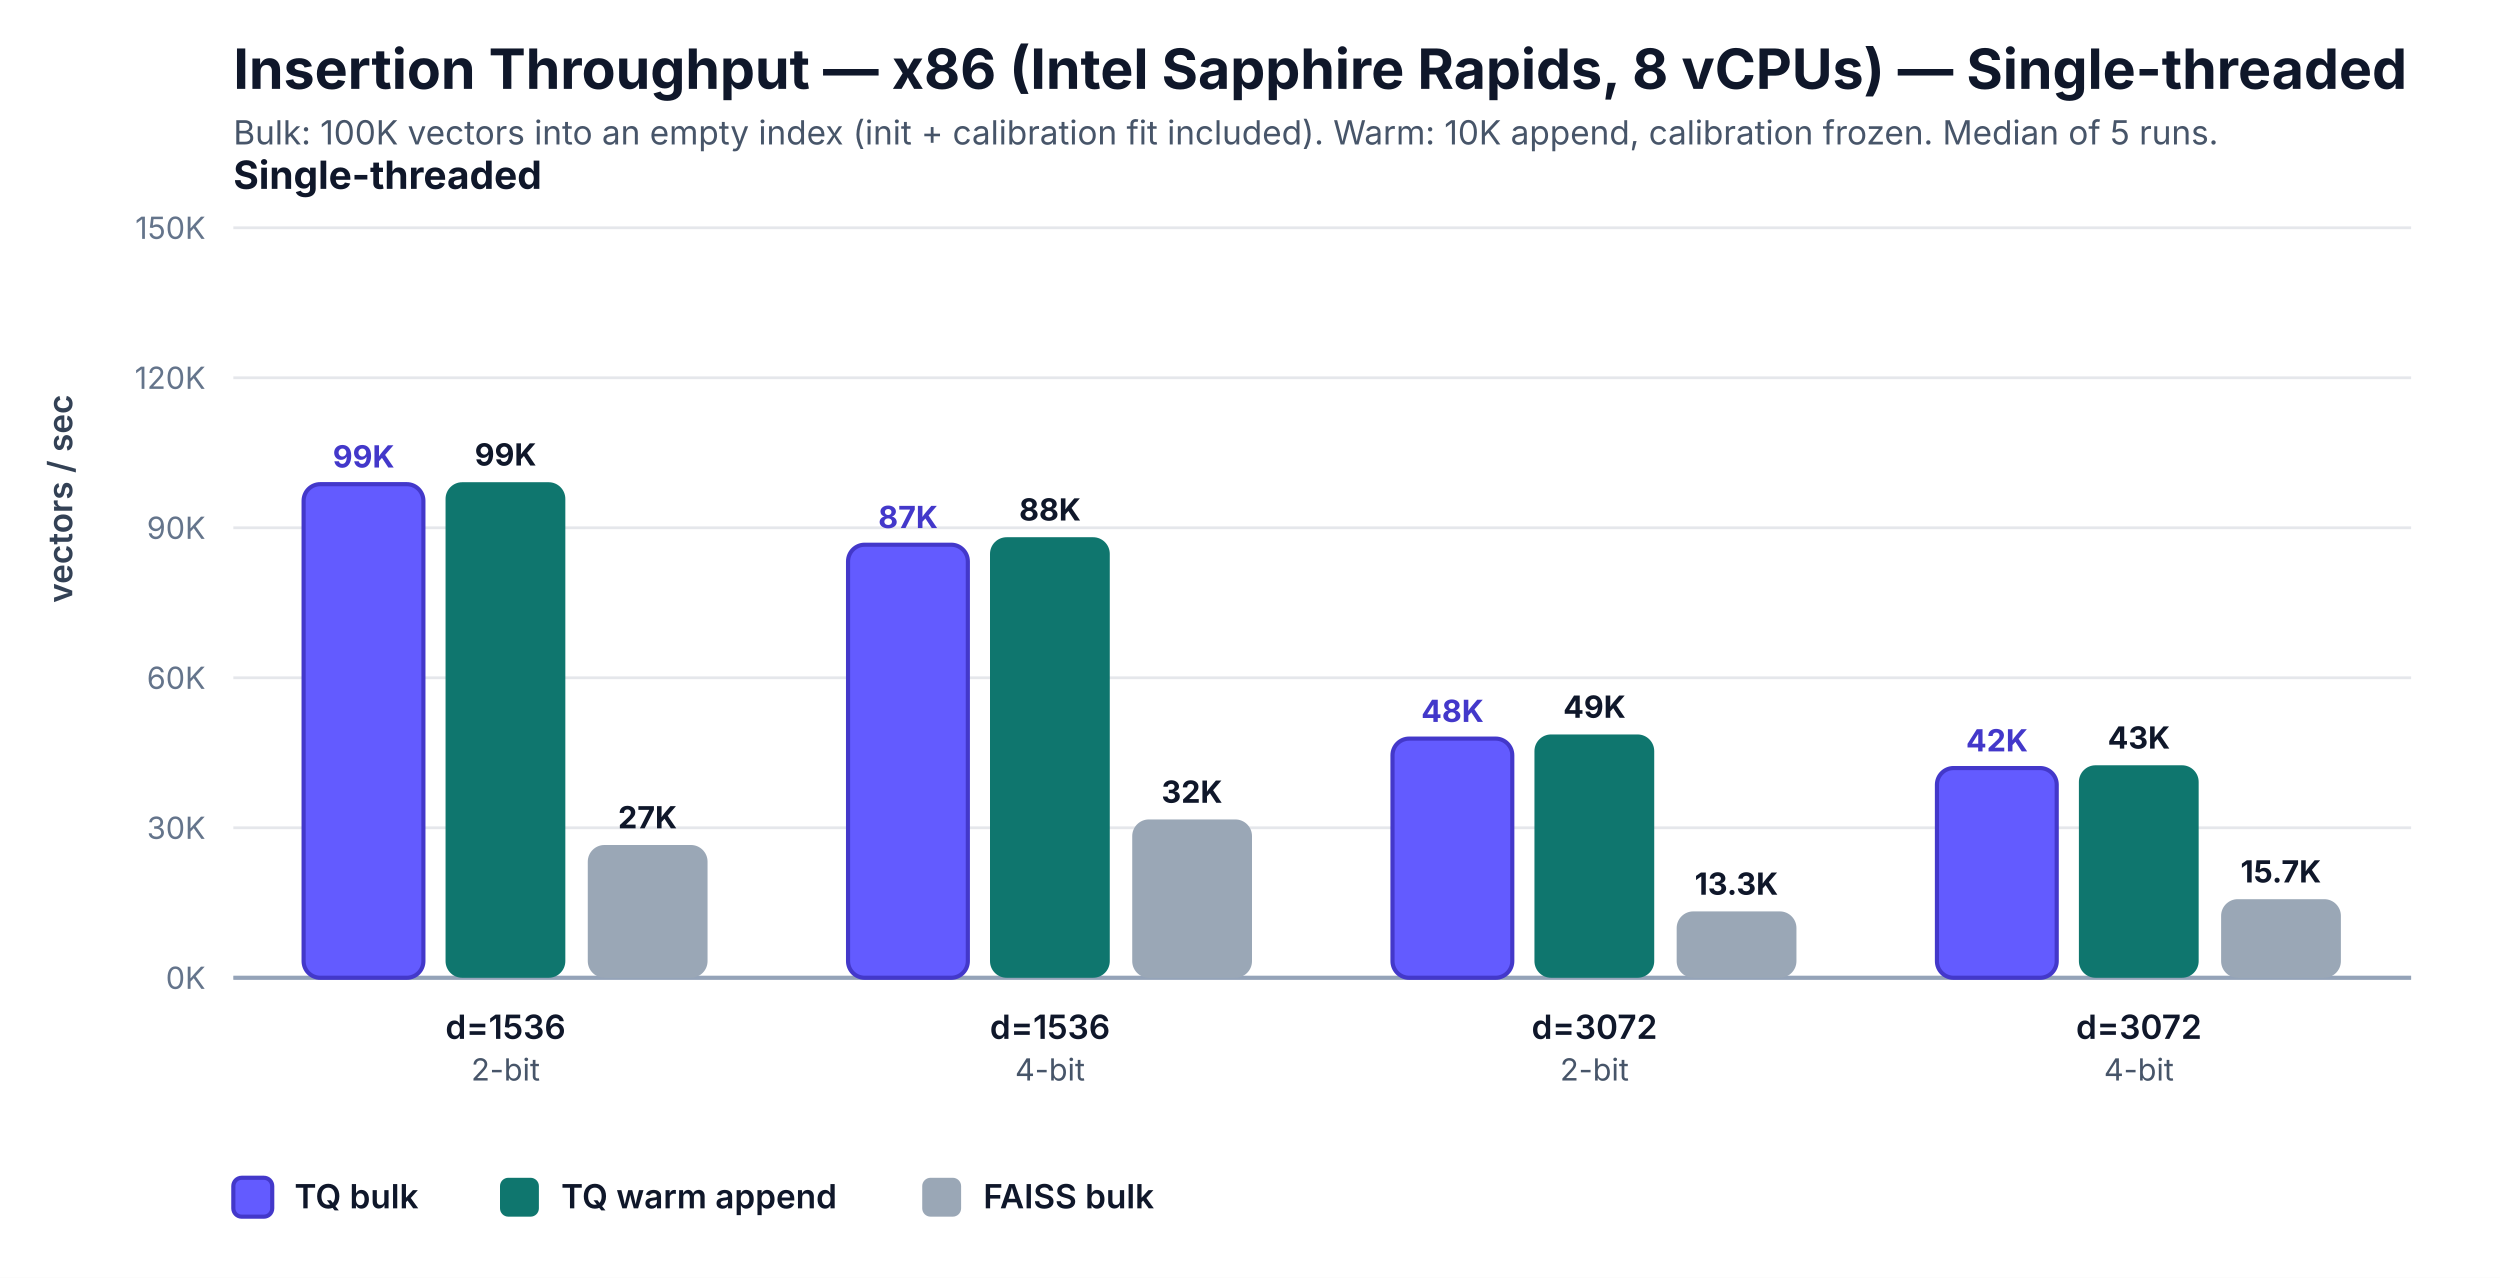
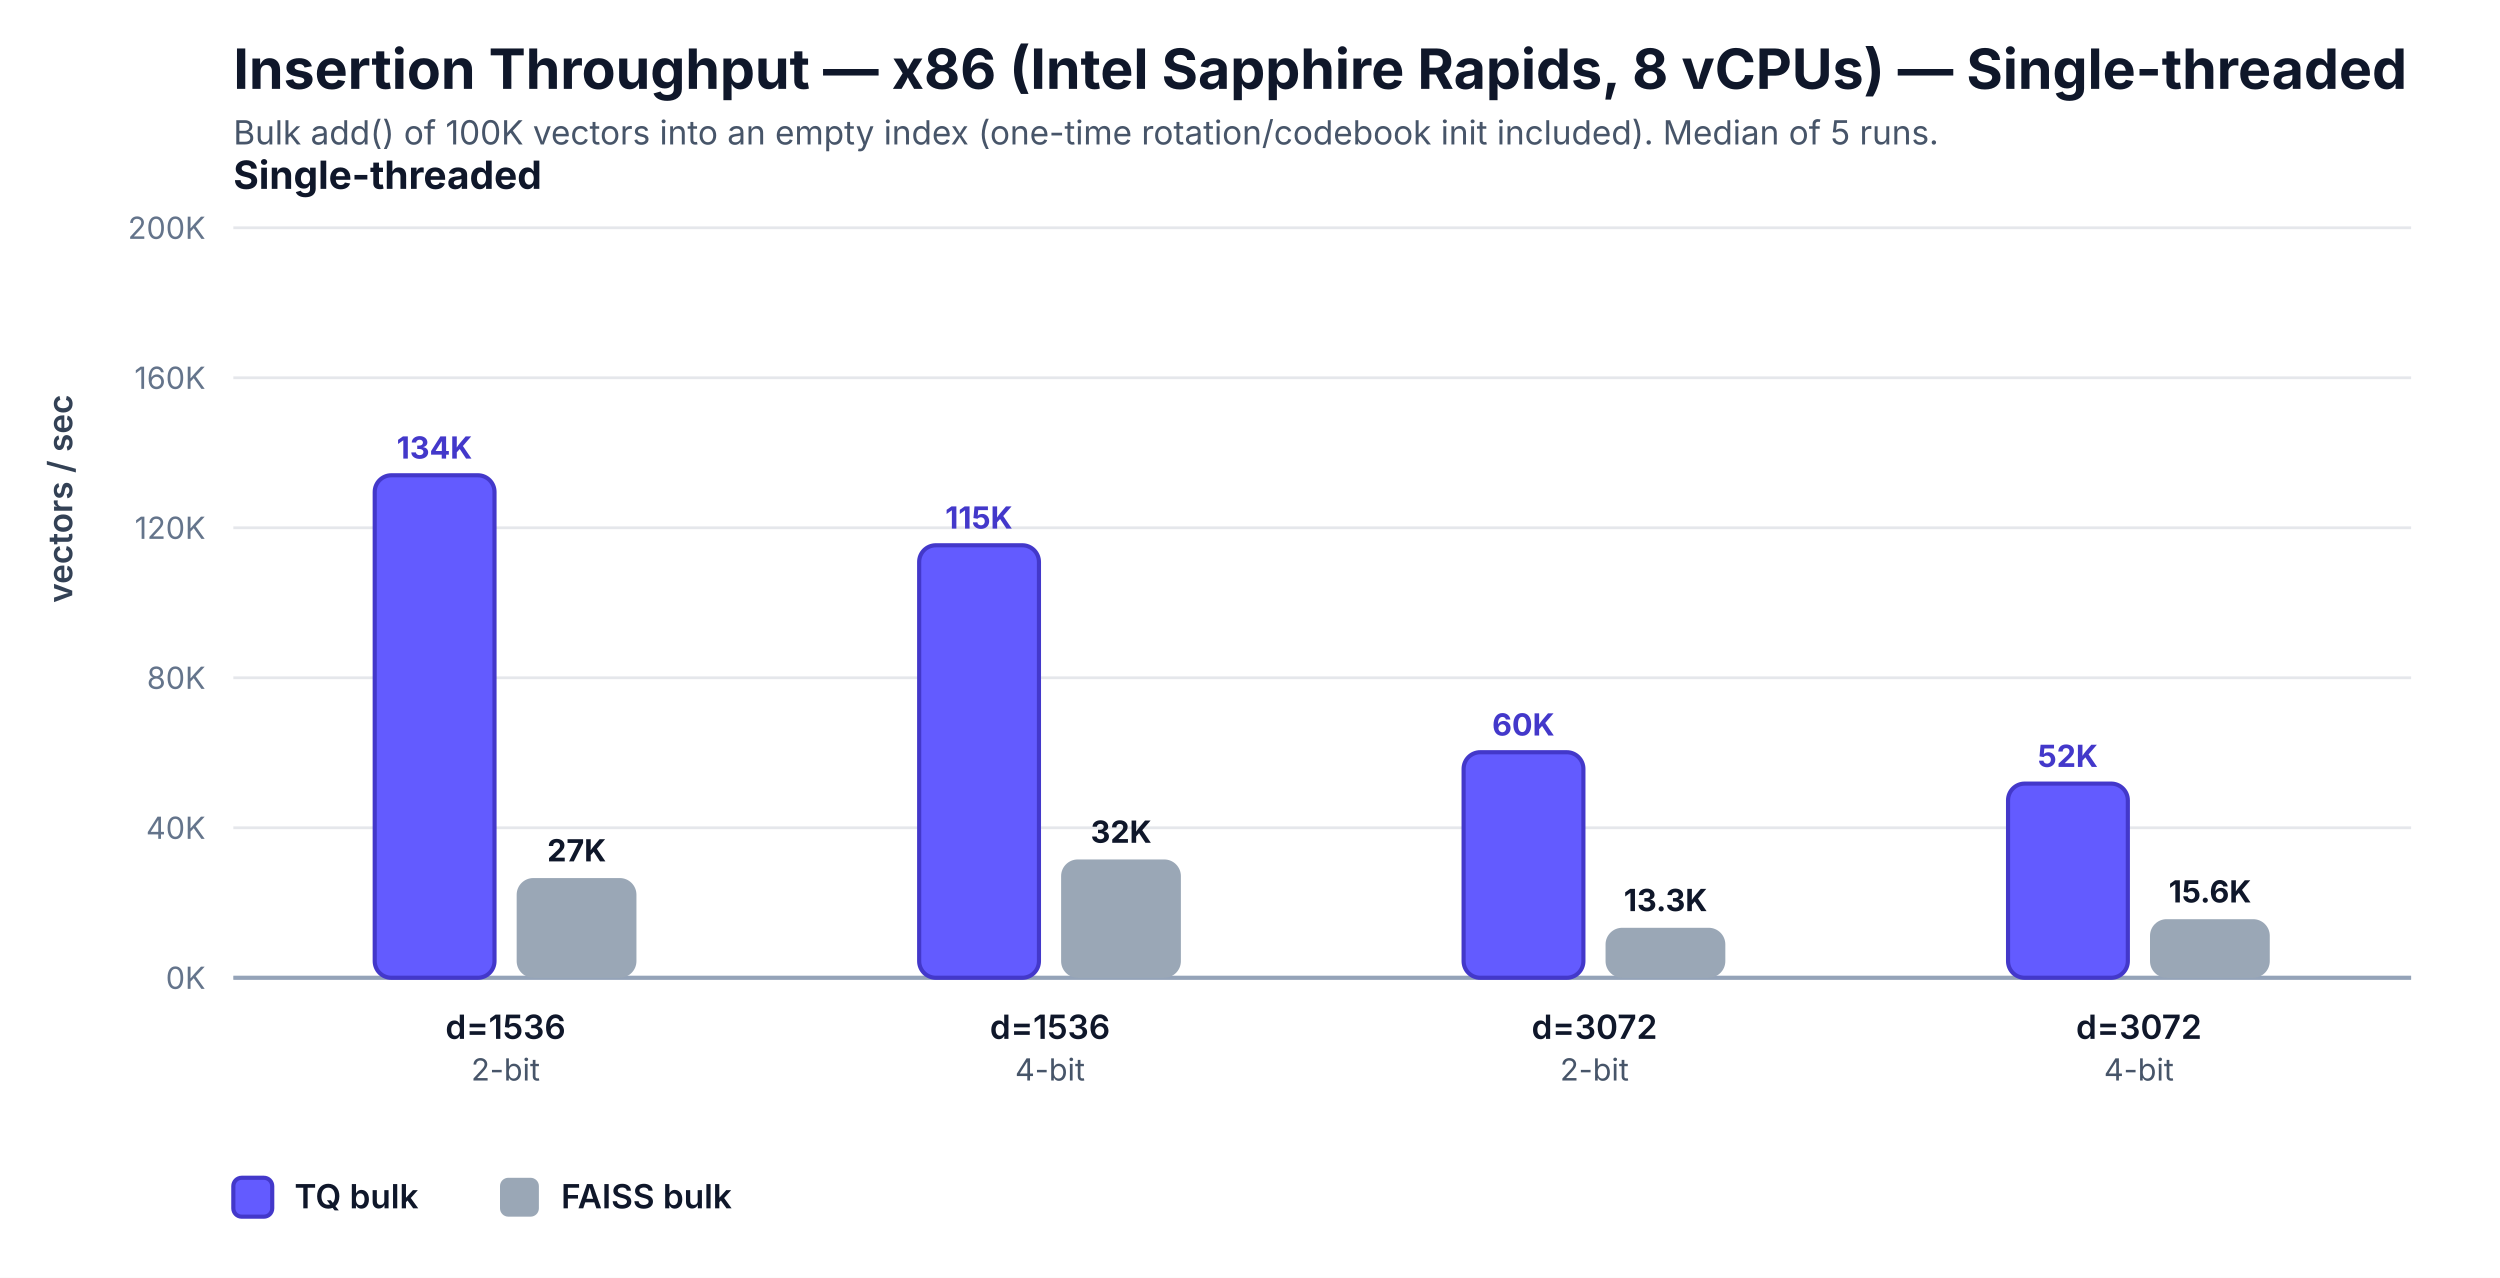
<svg xmlns="http://www.w3.org/2000/svg" width="900" height="460" viewBox="0 0 900 460" role="img" aria-label="Insertion Throughput — x86 (Intel Sapphire Rapids, 8 vCPUs) — Single-threaded">
  <style>
  .title { font: 700 20px -apple-system, BlinkMacSystemFont, "Segoe UI", sans-serif; fill: #0f172a; }
  .subtitle { font: 400 12px -apple-system, BlinkMacSystemFont, "Segoe UI", sans-serif; fill: #475569; }
  .panel { font: 700 14px -apple-system, BlinkMacSystemFont, "Segoe UI", sans-serif; fill: #0f172a; }
  .label { font: 600 12px -apple-system, BlinkMacSystemFont, "Segoe UI", sans-serif; fill: #0f172a; }
  .secondary { font: 400 11px -apple-system, BlinkMacSystemFont, "Segoe UI", sans-serif; fill: #475569; }
  .tick { font: 400 11px -apple-system, BlinkMacSystemFont, "Segoe UI", sans-serif; fill: #64748b; }
  .value { font: 700 11px -apple-system, BlinkMacSystemFont, "Segoe UI", sans-serif; fill: #0f172a; }
  .value-accent { font: 700 11px -apple-system, BlinkMacSystemFont, "Segoe UI", sans-serif; fill: #4338ca; }
  .axis { font: 600 12px -apple-system, BlinkMacSystemFont, "Segoe UI", sans-serif; fill: #334155; }
  .legend { font: 600 12px -apple-system, BlinkMacSystemFont, "Segoe UI", sans-serif; fill: #0f172a; }
</style>
  <rect width="100%" height="100%" fill="#ffffff" />
  <text x="84" y="32" class="title">Insertion Throughput — x86 (Intel Sapphire Rapids, 8 vCPUs) — Single-threaded</text>
-   <text x="84" y="52" class="subtitle">Bulk: 100K vectors into an empty index (init + calibration fit included). Warm: 10K append, calibration frozen. Median of 5 runs.</text>
+   <text x="84" y="52" class="subtitle">Bulk add() of 100K vectors into an empty index (one-time rotation/codebook init included). Median of 5 runs.</text>
  <line x1="84" y1="352.0" x2="868" y2="352.0" stroke="#e5e7eb" stroke-width="1" />
  <text x="74" y="356.0" text-anchor="end" class="tick">0K</text>
  <line x1="84" y1="298.0" x2="868" y2="298.0" stroke="#e5e7eb" stroke-width="1" />
-   <text x="74" y="302.0" text-anchor="end" class="tick">30K</text>
+   <text x="74" y="302.0" text-anchor="end" class="tick">40K</text>
  <line x1="84" y1="244.0" x2="868" y2="244.0" stroke="#e5e7eb" stroke-width="1" />
-   <text x="74" y="248.0" text-anchor="end" class="tick">60K</text>
+   <text x="74" y="248.0" text-anchor="end" class="tick">80K</text>
  <line x1="84" y1="190.0" x2="868" y2="190.0" stroke="#e5e7eb" stroke-width="1" />
-   <text x="74" y="194.0" text-anchor="end" class="tick">90K</text>
+   <text x="74" y="194.0" text-anchor="end" class="tick">120K</text>
  <line x1="84" y1="136.0" x2="868" y2="136.0" stroke="#e5e7eb" stroke-width="1" />
-   <text x="74" y="140.0" text-anchor="end" class="tick">120K</text>
+   <text x="74" y="140.0" text-anchor="end" class="tick">160K</text>
  <line x1="84" y1="82.0" x2="868" y2="82.0" stroke="#e5e7eb" stroke-width="1" />
-   <text x="74" y="86.0" text-anchor="end" class="tick">150K</text>
+   <text x="74" y="86.0" text-anchor="end" class="tick">200K</text>
  <line x1="84" y1="352.0" x2="868" y2="352.0" stroke="#94a3b8" stroke-width="1.5" />
  <text x="84" y="68" class="panel">Single-threaded</text>
-   <rect x="109.3" y="174.3" width="43.12" height="177.7" rx="6" fill="#635bff" stroke="#4338ca" stroke-width="1.5" />
-   <text x="130.9" y="168.3" text-anchor="middle" class="value-accent">99K</text>
-   <rect x="160.4" y="173.6" width="43.12" height="178.4" rx="6" fill="#0f766e" />
-   <text x="182.0" y="167.6" text-anchor="middle" class="value">99K</text>
-   <rect x="211.6" y="304.2" width="43.12" height="47.8" rx="6" fill="#9aa7b6" />
-   <text x="233.1" y="298.2" text-anchor="middle" class="value">27K</text>
+   <rect x="134.9" y="171.1" width="43.12" height="180.9" rx="6" fill="#635bff" stroke="#4338ca" stroke-width="1.5" />
+   <text x="156.4" y="165.1" text-anchor="middle" class="value-accent">134K</text>
+   <rect x="186.0" y="316.1" width="43.12" height="35.9" rx="6" fill="#9aa7b6" />
+   <text x="207.6" y="310.1" text-anchor="middle" class="value">27K</text>
  <text x="182.0" y="374" text-anchor="middle" class="label">d=1536</text>
  <text x="182.0" y="389" text-anchor="middle" class="secondary">2-bit</text>
-   <rect x="305.3" y="196.1" width="43.12" height="155.9" rx="6" fill="#635bff" stroke="#4338ca" stroke-width="1.5" />
-   <text x="326.9" y="190.1" text-anchor="middle" class="value-accent">87K</text>
-   <rect x="356.4" y="193.4" width="43.12" height="158.6" rx="6" fill="#0f766e" />
-   <text x="378.0" y="187.4" text-anchor="middle" class="value">88K</text>
-   <rect x="407.6" y="295.0" width="43.12" height="57.0" rx="6" fill="#9aa7b6" />
-   <text x="429.1" y="289.0" text-anchor="middle" class="value">32K</text>
+   <rect x="330.9" y="196.3" width="43.12" height="155.7" rx="6" fill="#635bff" stroke="#4338ca" stroke-width="1.5" />
+   <text x="352.4" y="190.3" text-anchor="middle" class="value-accent">115K</text>
+   <rect x="382.0" y="309.4" width="43.12" height="42.6" rx="6" fill="#9aa7b6" />
+   <text x="403.6" y="303.4" text-anchor="middle" class="value">32K</text>
  <text x="378.0" y="374" text-anchor="middle" class="label">d=1536</text>
  <text x="378.0" y="389" text-anchor="middle" class="secondary">4-bit</text>
-   <rect x="501.3" y="265.9" width="43.12" height="86.1" rx="6" fill="#635bff" stroke="#4338ca" stroke-width="1.5" />
-   <text x="522.9" y="259.9" text-anchor="middle" class="value-accent">48K</text>
-   <rect x="552.4" y="264.4" width="43.12" height="87.6" rx="6" fill="#0f766e" />
-   <text x="574.0" y="258.4" text-anchor="middle" class="value">49K</text>
-   <rect x="603.6" y="328.1" width="43.12" height="23.9" rx="6" fill="#9aa7b6" />
-   <text x="625.1" y="322.1" text-anchor="middle" class="value">13.3K</text>
+   <rect x="526.9" y="270.8" width="43.12" height="81.2" rx="6" fill="#635bff" stroke="#4338ca" stroke-width="1.5" />
+   <text x="548.4" y="264.8" text-anchor="middle" class="value-accent">60K</text>
+   <rect x="578.0" y="334.0" width="43.12" height="18.0" rx="6" fill="#9aa7b6" />
+   <text x="599.6" y="328.0" text-anchor="middle" class="value">13.3K</text>
  <text x="574.0" y="374" text-anchor="middle" class="label">d=3072</text>
  <text x="574.0" y="389" text-anchor="middle" class="secondary">2-bit</text>
-   <rect x="697.3" y="276.5" width="43.12" height="75.5" rx="6" fill="#635bff" stroke="#4338ca" stroke-width="1.5" />
-   <text x="718.9" y="270.5" text-anchor="middle" class="value-accent">42K</text>
-   <rect x="748.4" y="275.5" width="43.12" height="76.5" rx="6" fill="#0f766e" />
-   <text x="770.0" y="269.5" text-anchor="middle" class="value">43K</text>
-   <rect x="799.6" y="323.7" width="43.12" height="28.3" rx="6" fill="#9aa7b6" />
-   <text x="821.1" y="317.7" text-anchor="middle" class="value">15.7K</text>
+   <rect x="722.9" y="282.1" width="43.12" height="69.9" rx="6" fill="#635bff" stroke="#4338ca" stroke-width="1.5" />
+   <text x="744.4" y="276.1" text-anchor="middle" class="value-accent">52K</text>
+   <rect x="774.0" y="330.9" width="43.12" height="21.1" rx="6" fill="#9aa7b6" />
+   <text x="795.6" y="324.9" text-anchor="middle" class="value">15.6K</text>
  <text x="770.0" y="374" text-anchor="middle" class="label">d=3072</text>
  <text x="770.0" y="389" text-anchor="middle" class="secondary">4-bit</text>
  <text x="26" y="217.0" transform="rotate(-90, 26, 217.0)" class="axis">vectors / sec</text>
  <rect x="84" y="424" width="14" height="14" rx="3" fill="#635bff" stroke="#4338ca" stroke-width="1.5" />
  <text x="106" y="435" class="legend">TQ bulk</text>
-   <rect x="180" y="424" width="14" height="14" rx="3" fill="#0f766e" />
-   <text x="202" y="435" class="legend">TQ warm append</text>
-   <rect x="332" y="424" width="14" height="14" rx="3" fill="#9aa7b6" />
-   <text x="354" y="435" class="legend">FAISS bulk</text>
+   <rect x="180" y="424" width="14" height="14" rx="3" fill="#9aa7b6" />
+   <text x="202" y="435" class="legend">FAISS bulk</text>
</svg>
